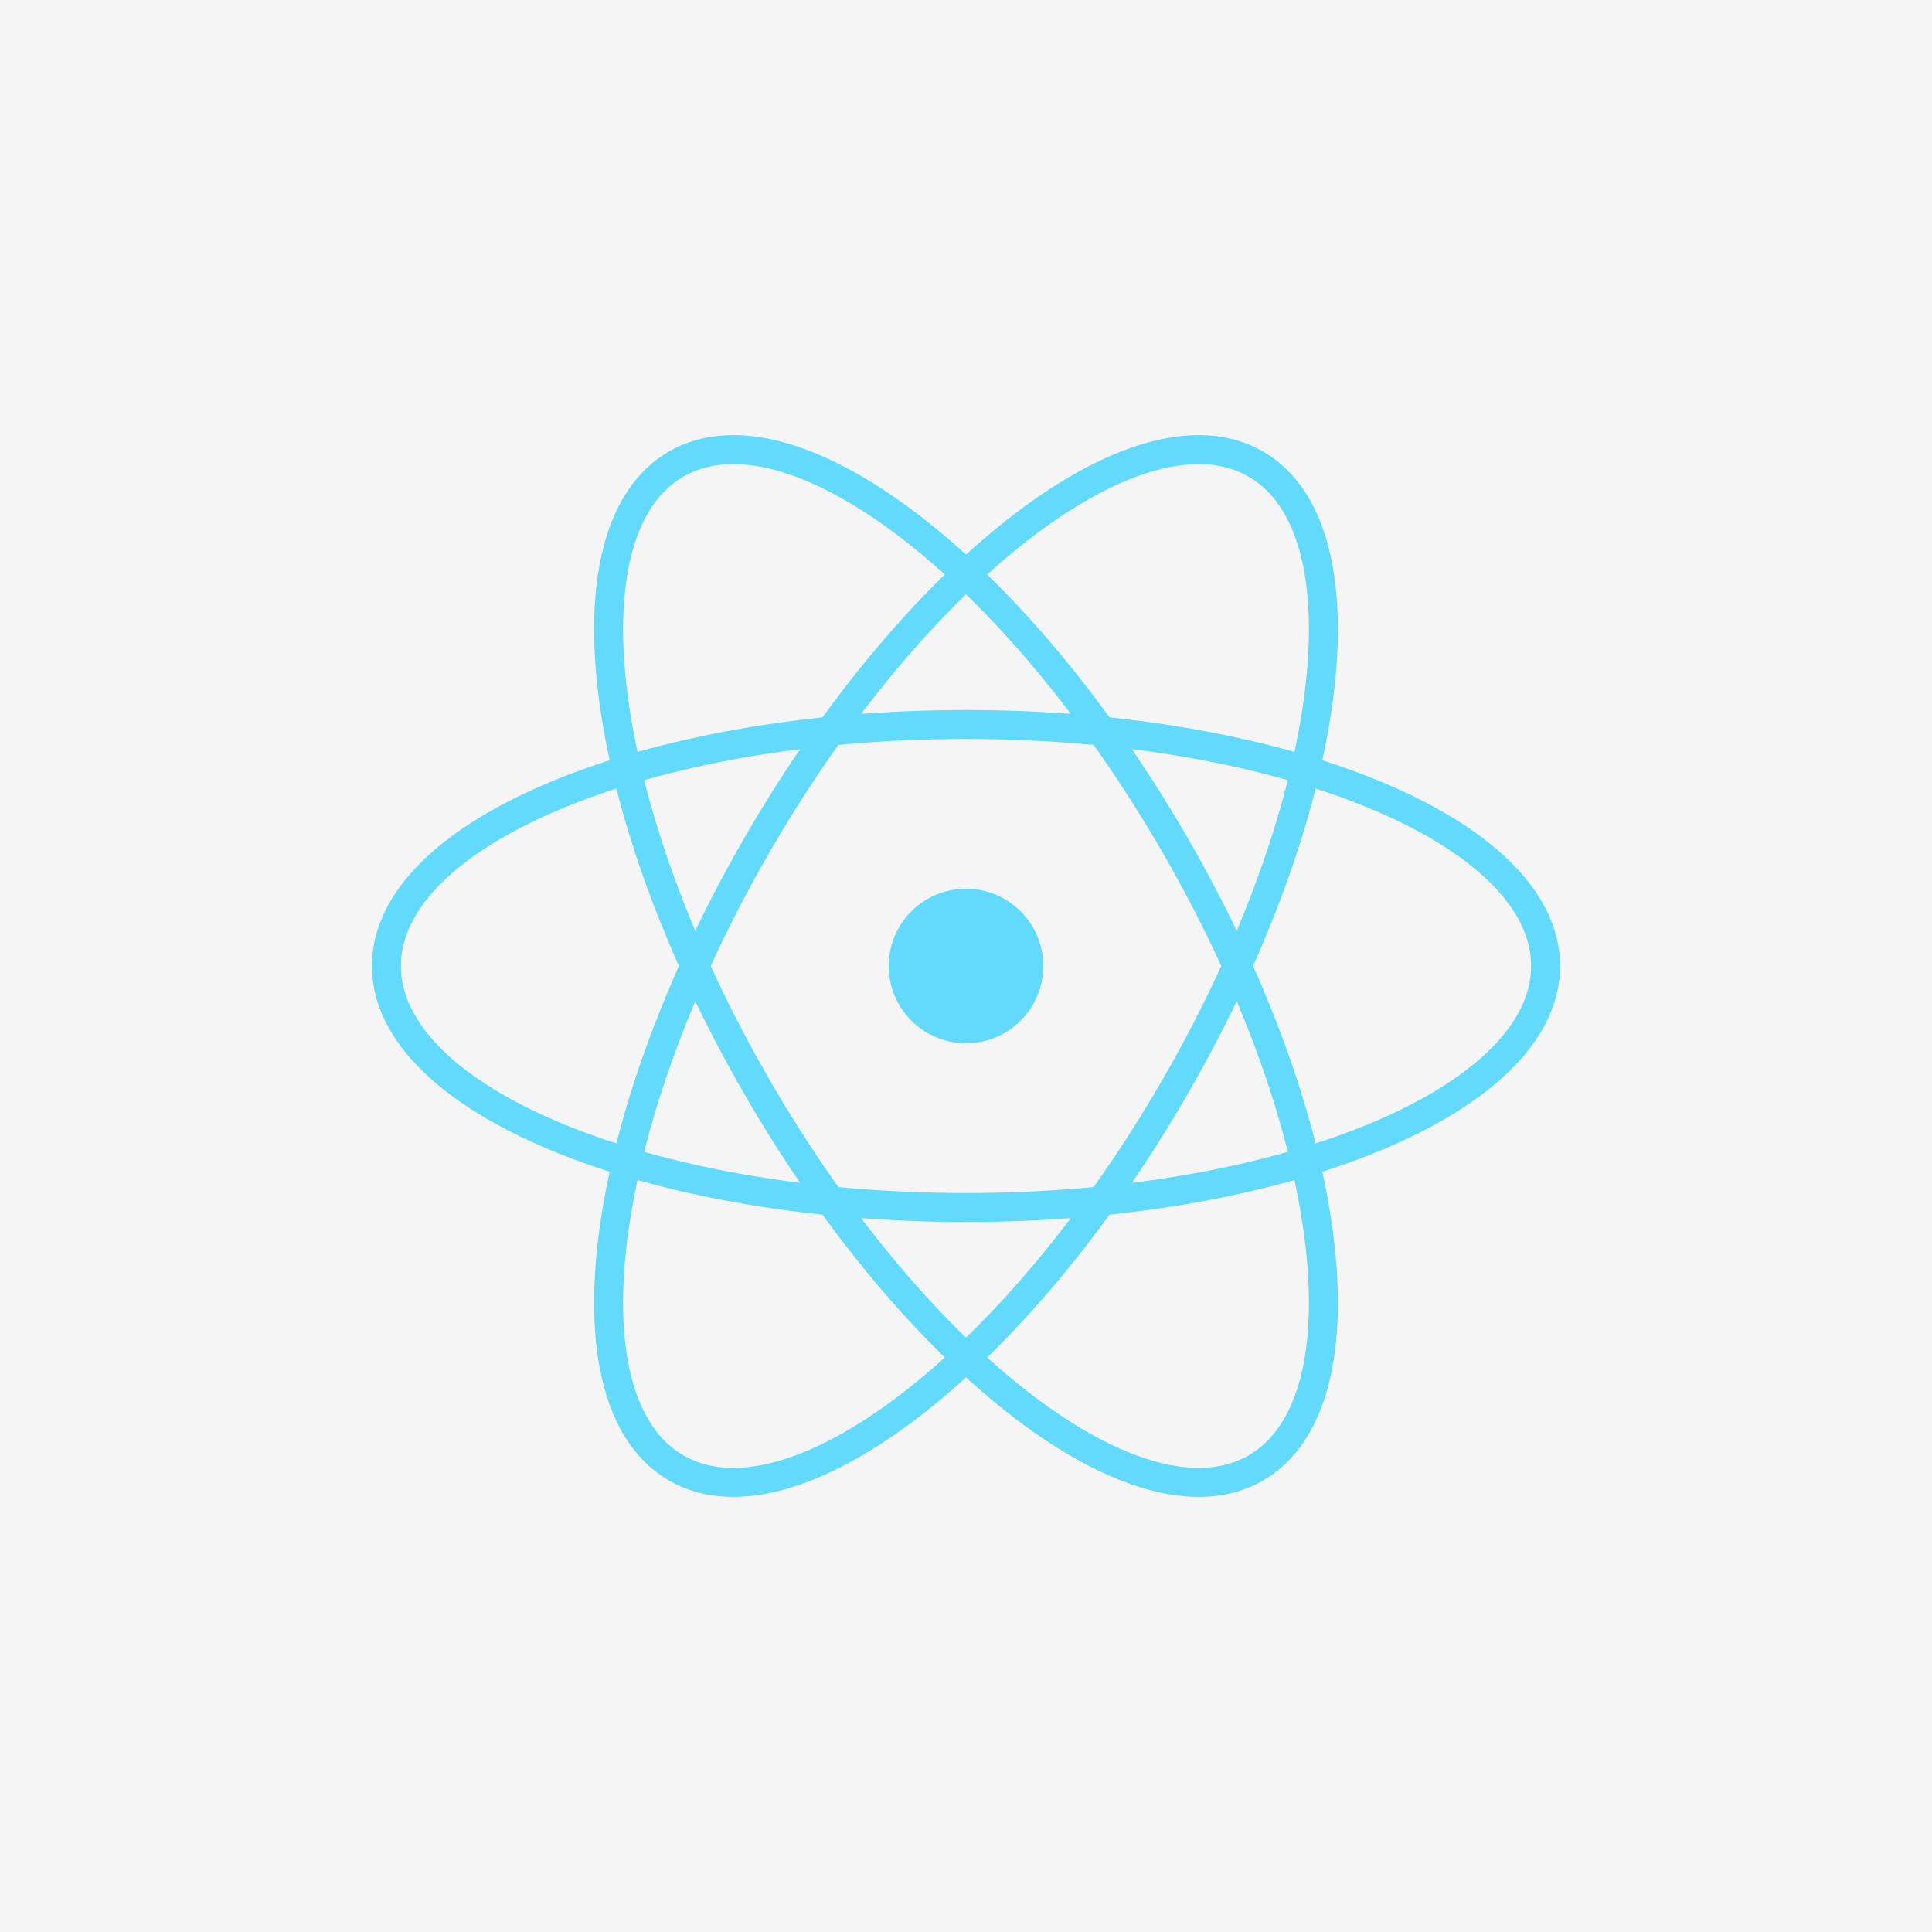
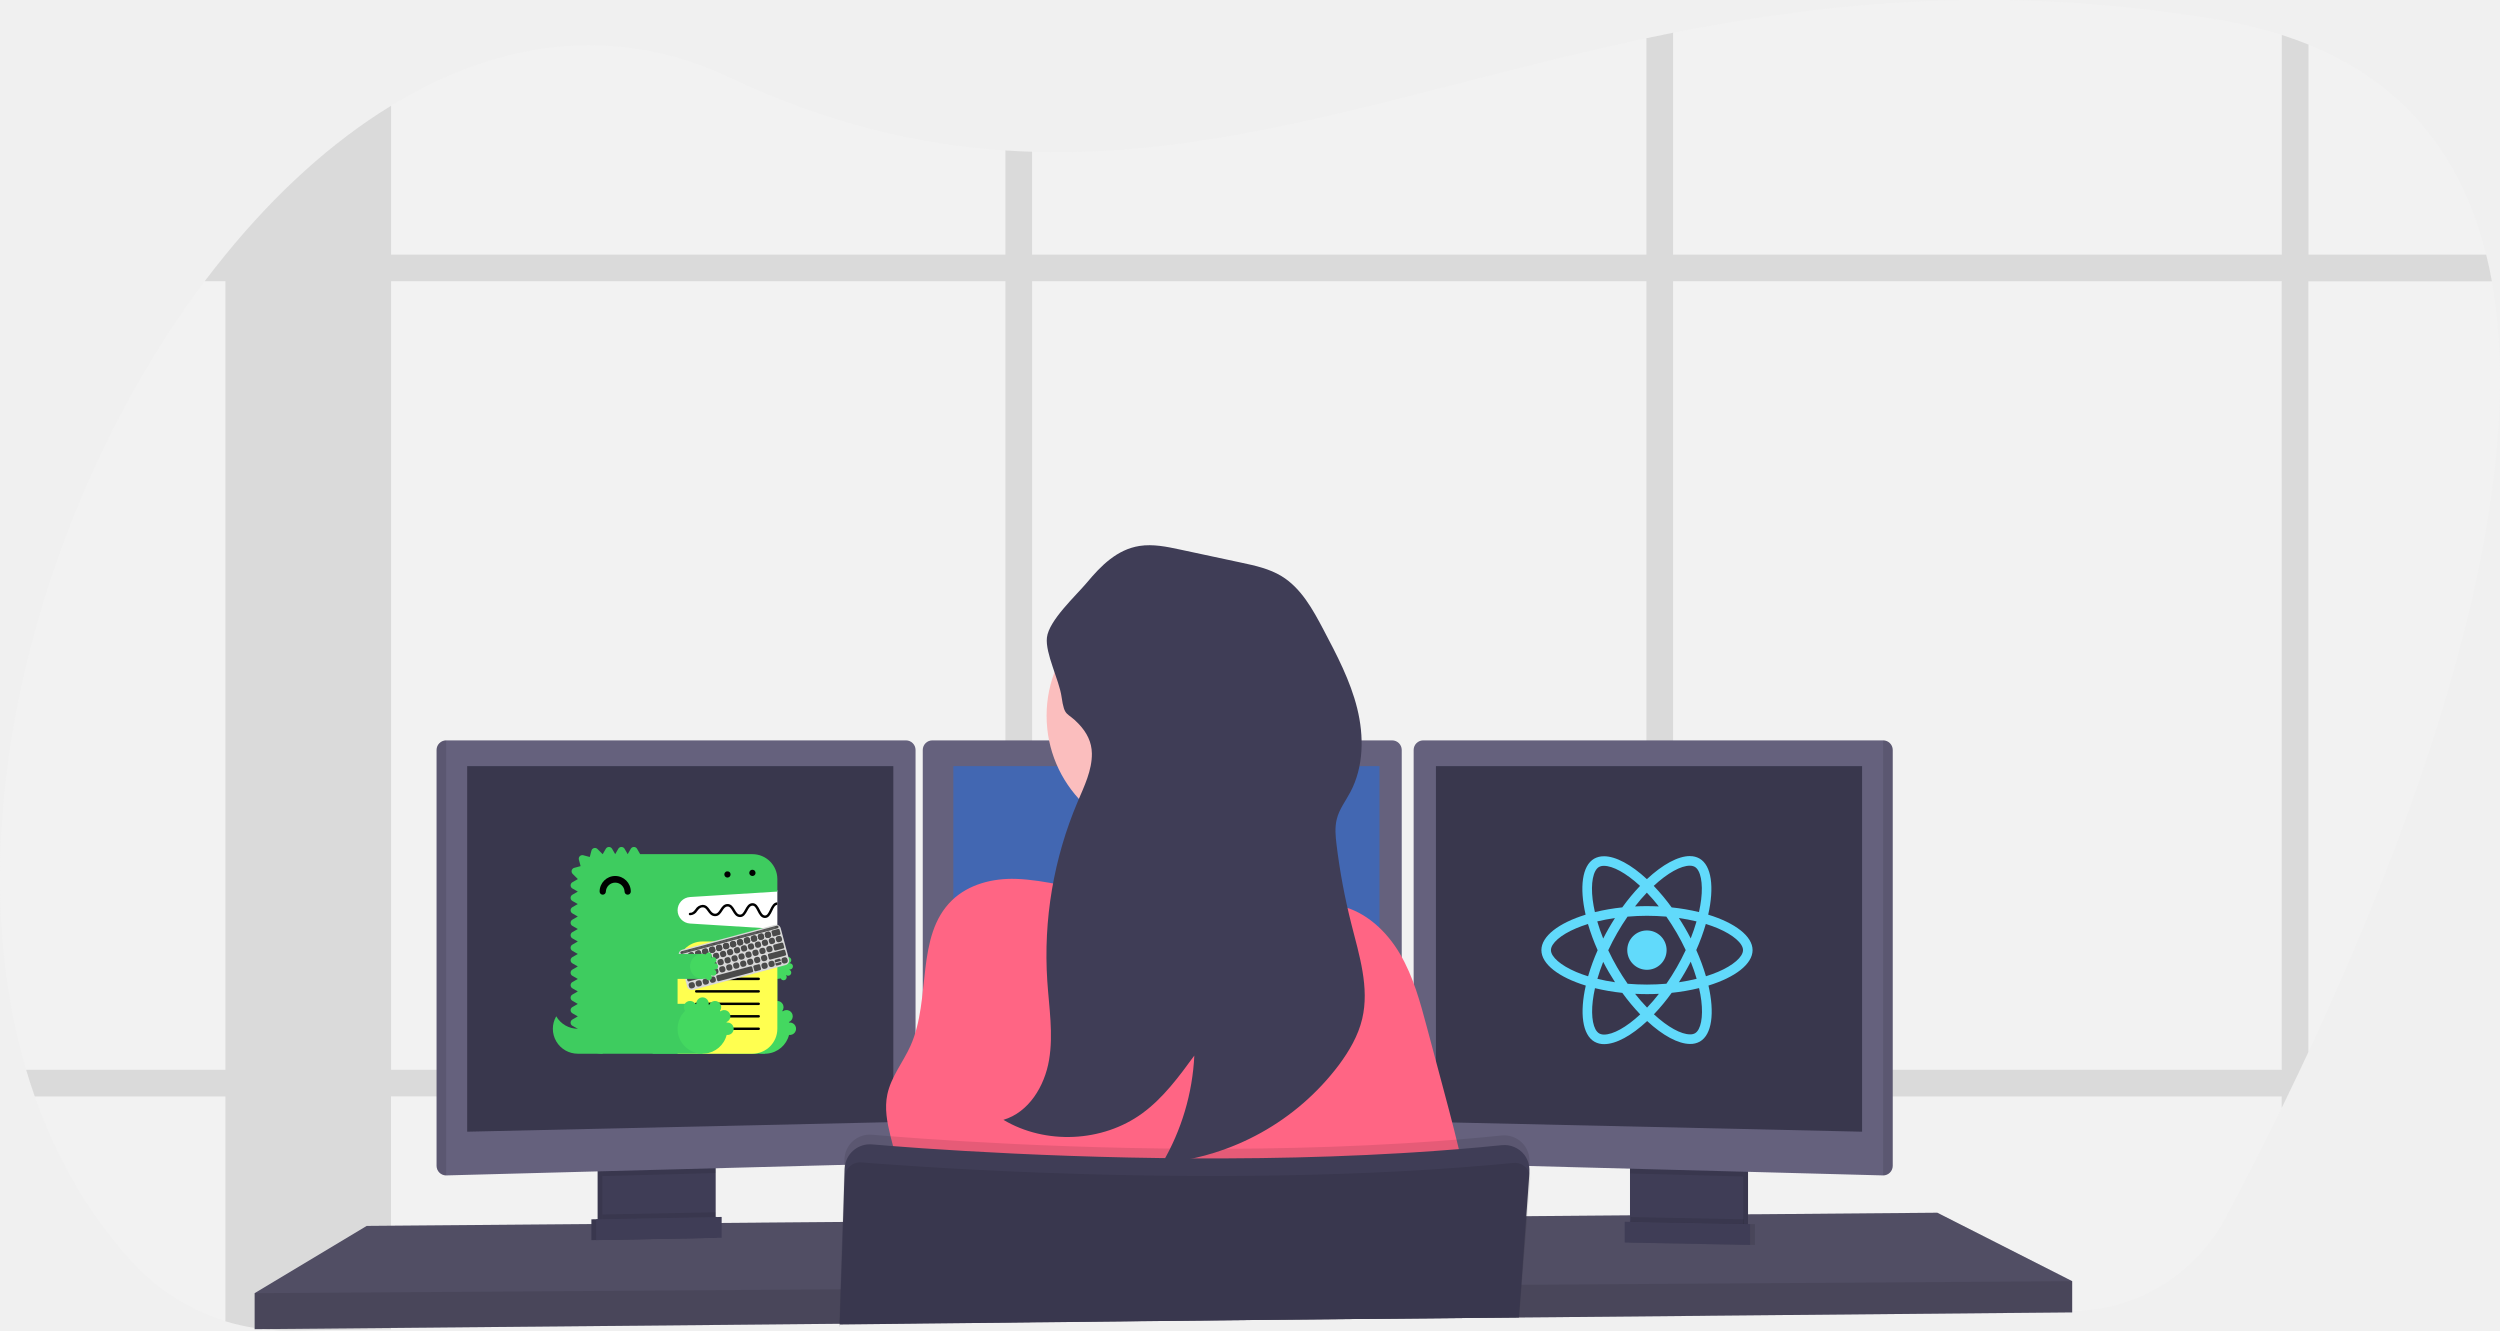
- <svg xmlns="http://www.w3.org/2000/svg" width="200" height="200" viewBox="0 0 200 200" fill="none">
-   <rect width="200" height="200" fill="#F5F5F5" />
-   <circle cx="100" cy="100" r="8" fill="#61DAFB" />
-   <ellipse cx="100" cy="100" rx="60" ry="25" stroke="#61DAFB" stroke-width="3" fill="none" />
-   <ellipse cx="100" cy="100" rx="60" ry="25" stroke="#61DAFB" stroke-width="3" fill="none" transform="rotate(60 100 100)" />
-   <ellipse cx="100" cy="100" rx="60" ry="25" stroke="#61DAFB" stroke-width="3" fill="none" transform="rotate(120 100 100)" />
+ <svg xmlns="http://www.w3.org/2000/svg" width="1041.277" height="554.141" viewBox="0 0 1041.277 554.141">
+   <g id="Group_24" data-name="Group 24" transform="translate(-440 -263)">
+     <g id="Group_23" data-name="Group 23" transform="translate(439.989 262.965)">
+       <path id="Path_299" data-name="Path 299" d="M1040.82,611.12q-1.74,3.75-3.47,7.4-2.7,5.67-5.33,11.12c-.78,1.61-1.56,3.19-2.32,4.77-8.6,17.57-16.63,33.11-23.45,45.89A73.21,73.21,0,0,1,942.44,719l-151.65,1.65h-1.6l-13,.14-11.12.12-34.1.37h-1.38l-17.36.19h-.53l-107,1.16-95.51,1-11.11.12-69,.75H429l-44.75.48h-.48l-141.5,1.53-42.33.46a87.991,87.991,0,0,1-10.79-.54h0c-1.22-.14-2.44-.3-3.65-.49a87.38,87.38,0,0,1-51.29-27.54C116,678.37,102.75,655,93.85,629.64q-1.93-5.49-3.6-11.12C59.44,514.37,97,380,164.6,290.08q4.25-5.64,8.64-11l.07-.08c20.79-25.52,44.1-46.84,68.93-62,44-26.91,92.75-34.49,140.7-11.9,40.57,19.12,78.45,28.11,115.17,30.55,3.71.24,7.42.42,11.11.53,84.23,2.65,163.17-27.7,255.87-47.29,3.69-.78,7.39-1.55,11.12-2.28,66.13-13.16,139.49-20.1,226.73-5.51a189.089,189.089,0,0,1,26.76,6.4q5.77,1.86,11.12,4c41.64,16.94,64.35,48.24,74,87.46q1.37,5.46,2.37,11.11C1134.3,384.41,1084.19,518.23,1040.82,611.12Z" transform="translate(-79.34 -172.91)" fill="#f2f2f2" />
+       <path id="Path_300" data-name="Path 300" d="M576.36,618.52a95.21,95.21,0,0,1-1.87,11.12h93.7V618.52Zm-78.25,62.81,11.11-.09V653.77c-3.81-.17-7.52-.34-11.11-.52ZM265.19,618.52v11.12h198.5V618.52ZM1114.87,279h-74V191.51q-5.35-2.17-11.12-4V279H776.21V186.58c-3.73.73-7.43,1.5-11.12,2.28V279H509.22V236.15c-3.69-.11-7.4-.29-11.11-.53V279H242.24V217c-24.83,15.16-48.14,36.48-68.93,62h-.07v.08q-4.4,5.4-8.64,11h8.64V618.52h-83q1.66,5.63,3.6,11.12h79.39v93.62a87,87,0,0,0,12.2,2.79c1.21.19,2.43.35,3.65.49h0a87.991,87.991,0,0,0,10.79.54l42.33-.46v-97H498.11v94.21l11.11-.12V629.64H765.09V721l11.12-.12V629.64H1029.7v4.77c.76-1.58,1.54-3.16,2.32-4.77q2.63-5.45,5.33-11.12,1.73-3.64,3.47-7.4v-321h76.42Q1116.23,284.43,1114.87,279ZM242.24,618.52V290.08H498.11V618.52Zm267,0V290.08H765.09V618.52Zm520.48,0H776.21V290.08H1029.7Z" transform="translate(-79.34 -172.91)" opacity="0.1" />
+       <path id="Path_301" data-name="Path 301" d="M863.09,533.65v13l-151.92,1.4-1.62.03-57.74.53-1.38.02-17.55.15h-.52l-106.98.99L349.77,551.4h-.15l-44.65.42-.48.01-198.4,1.82v-15l46.65-28,93.6-.78,2-.01.66-.01,2-.03,44.94-.37,2.01-.01.64-.01,2-.01L315,509.3l.38-.01,35.55-.3h.29l277.4-2.34,6.79-.05h.68l5.18-.05,37.65-.31,2-.03,1.85-.02h.96l11.71-.09,2.32-.03,3.11-.02,9.75-.09,15.47-.13,2-.02,3.48-.02h.65l74.71-.64Z" fill="#65617d" />
+       <path id="Path_302" data-name="Path 302" d="M863.09,533.65v13l-151.92,1.4-1.62.03-57.74.53-1.38.02-17.55.15h-.52l-106.98.99L349.77,551.4h-.15l-44.65.42-.48.01-198.4,1.82v-15l46.65-28,93.6-.78,2-.01.66-.01,2-.03,44.94-.37,2.01-.01.64-.01,2-.01L315,509.3l.38-.01,35.55-.3h.29l277.4-2.34,6.79-.05h.68l5.18-.05,37.65-.31,2-.03,1.85-.02h.96l11.71-.09,2.32-.03,3.11-.02,9.75-.09,15.47-.13,2-.02,3.48-.02h.65l74.71-.64Z" opacity="0.2" />
+       <path id="Path_303" data-name="Path 303" d="M375.44,656.57v24.49a6.13,6.13,0,0,1-3.5,5.54,6,6,0,0,1-2.5.6l-34.9.74a6,6,0,0,1-2.7-.57,6.12,6.12,0,0,1-3.57-5.57V656.57Z" transform="translate(-79.34 -172.91)" fill="#3f3d56" />
+       <path id="Path_304" data-name="Path 304" d="M375.44,656.57v24.49a6.13,6.13,0,0,1-3.5,5.54,6,6,0,0,1-2.5.6l-34.9.74a6,6,0,0,1-2.7-.57,6.12,6.12,0,0,1-3.57-5.57V656.57Z" transform="translate(-79.34 -172.91)" opacity="0.1" />
+       <path id="Path_305" data-name="Path 305" d="M377.44,656.57v24.49a6.13,6.13,0,0,1-3.5,5.54,6,6,0,0,1-2.5.6l-34.9.74a6,6,0,0,1-2.7-.57,6.12,6.12,0,0,1-3.57-5.57V656.57Z" transform="translate(-79.34 -172.91)" fill="#3f3d56" />
+       <rect id="Rectangle_137" data-name="Rectangle 137" width="47.17" height="31.5" transform="translate(680.92 483.65)" fill="#3f3d56" />
+       <rect id="Rectangle_138" data-name="Rectangle 138" width="47.17" height="31.5" transform="translate(680.92 483.65)" opacity="0.1" />
+       <rect id="Rectangle_139" data-name="Rectangle 139" width="47.17" height="31.5" transform="translate(678.92 483.65)" fill="#3f3d56" />
+       <path id="Path_306" data-name="Path 306" d="M298.09,483.65v4.97l-47.17,1.26v-6.23Z" opacity="0.1" />
+       <path id="Path_307" data-name="Path 307" d="M460.69,485.27v168.2a4,4,0,0,1-3.85,3.95l-191.65,5.1h-.05a4,4,0,0,1-3.95-3.95V485.27a4,4,0,0,1,3.95-3.95h191.6a4,4,0,0,1,3.95,3.95Z" transform="translate(-79.34 -172.91)" fill="#65617d" />
+       <path id="Path_308" data-name="Path 308" d="M265.19,481.32v181.2h-.05a4,4,0,0,1-3.95-3.95V485.27a4,4,0,0,1,3.95-3.95Z" transform="translate(-79.34 -172.91)" opacity="0.1" />
+       <path id="Path_309" data-name="Path 309" d="M194.59,319.15h177.5V467.4l-177.5,4Z" fill="#39374d" />
+       <path id="Path_310" data-name="Path 310" d="M726.09,483.65v6.41l-47.17-1.26v-5.15Z" opacity="0.1" />
+       <path id="Path_311" data-name="Path 311" d="M867.69,485.27v173.3a4,4,0,0,1-4,3.95h0L672,657.42a4,4,0,0,1-3.85-3.95V485.27a4,4,0,0,1,3.95-3.95H863.7a4,4,0,0,1,3.99,3.95Z" transform="translate(-79.34 -172.91)" fill="#65617d" />
+       <path id="Path_312" data-name="Path 312" d="M867.69,485.27v173.3a4,4,0,0,1-4,3.95h0V481.32h0a4,4,0,0,1,4,3.95Z" transform="translate(-79.34 -172.91)" opacity="0.1" />
+       <path id="Path_313" data-name="Path 313" d="M775.59,319.15H598.09V467.4l177.5,4Z" fill="#39374d" />
+       <path id="Path_314" data-name="Path 314" d="M663.19,485.27v168.2a4,4,0,0,1-3.85,3.95l-191.65,5.1h0a4,4,0,0,1-4-3.95V485.27a4,4,0,0,1,3.95-3.95h191.6A4,4,0,0,1,663.19,485.27Z" transform="translate(-79.34 -172.91)" fill="#65617d" />
+       <path id="Path_315" data-name="Path 315" d="M397.09,319.15h177.5V467.4l-177.5,4Z" fill="#4267b2" />
+       <path id="Path_316" data-name="Path 316" d="M863.09,533.65v13l-151.92,1.4-1.62.03-57.74.53-1.38.02-17.55.15h-.52l-106.98.99L349.77,551.4h-.15l-44.65.42-.48.01-198.4,1.82v-15l202.51-1.33h.48l40.99-.28h.19l283.08-1.87h.29l.17-.01h.47l4.79-.03h1.46l74.49-.5,4.4-.02.98-.01Z" opacity="0.1" />
+       <circle id="Ellipse_111" data-name="Ellipse 111" cx="51.33" cy="51.33" r="51.33" transform="translate(435.93 246.82)" fill="#fbbebe" />
+       <path id="Path_317" data-name="Path 317" d="M617.94,550.07s-99.5,12-90,0c3.44-4.34,4.39-17.2,4.2-31.85-.06-4.45-.22-9.06-.45-13.65-1.1-22-3.75-43.5-3.75-43.5s87-41,77-8.5c-4,13.13-2.69,31.57.35,48.88.89,5.05,1.92,10,3,14.7a344.66,344.66,0,0,0,9.65,33.92Z" transform="translate(-79.34 -172.91)" fill="#fbbebe" />
+       <path id="Path_318" data-name="Path 318" d="M585.47,546c11.51-2.13,23.7-6,34.53-1.54,2.85,1.17,5.47,2.88,8.39,3.86s6.12,1.22,9.16,1.91c10.68,2.42,19.34,10.55,24.9,20s8.44,20.14,11.26,30.72l6.9,25.83c6,22.45,12,45.09,13.39,68.3a2437.506,2437.506,0,0,1-250.84,1.43c5.44-10.34,11-21.31,10.54-33s-7.19-23.22-4.76-34.74c1.55-7.34,6.57-13.39,9.64-20.22,8.75-19.52,1.94-45.79,17.32-60.65,6.92-6.68,17-9.21,26.63-8.89,12.28.41,24.85,4.24,37,6.11C555.09,547.48,569.79,548.88,585.47,546Z" transform="translate(-79.34 -172.91)" fill="#ff6584" />
+       <path id="Path_319" data-name="Path 319" d="M716.37,657.17l-.1,1.43v.1l-.17,2.3-1.33,18.51-1.61,22.3-.46,6.28-1,13.44v.17l-107,1-175.59,1.9v.84h-.14v-1.12l.45-14.36.86-28.06.74-23.79.07-2.37a10.53,10.53,0,0,1,11.42-10.17c4.72.4,10.85.89,18.18,1.41l3,.22c42.33,2.94,120.56,6.74,199.5,2,1.66-.09,3.33-.19,5-.31,12.24-.77,24.47-1.76,36.58-3a10.53,10.53,0,0,1,11.6,11.23Z" transform="translate(-79.34 -172.91)" opacity="0.1" />
+       <path id="Path_320" data-name="Path 320" d="M429.08,725.44v-.84l175.62-1.91,107-1h.3v-.17l1-13.44.43-6,1.64-22.61,1.29-17.9v-.44a10.617,10.617,0,0,0-.11-2.47.3.3,0,0,0,0-.1,10.391,10.391,0,0,0-2-4.64,10.54,10.54,0,0,0-9.42-4c-12.11,1.24-24.34,2.23-36.58,3-1.67.12-3.34.22-5,.31-78.94,4.69-157.17.89-199.5-2l-3-.22c-7.33-.52-13.46-1-18.18-1.41a10.54,10.54,0,0,0-11.24,8.53,11,11,0,0,0-.18,1.64l-.68,22.16L429.54,710l-.44,14.36v1.12Z" transform="translate(-79.34 -172.91)" fill="#3f3d56" />
+       <path id="Path_321" data-name="Path 321" d="M716.67,664.18l-1.23,15.33-1.83,22.85-.46,5.72-1,12.81-.06.64v.17h0l-.15,1.48.11-1.48h-.29l-107,1-175.65,1.9v-.28l.49-14.36,1-28.06.64-18.65A6.36,6.36,0,0,1,434.3,658a6.25,6.25,0,0,1,3.78-.9c2.1.17,4.68.37,7.69.59,4.89.36,10.92.78,17.94,1.22,13,.82,29.31,1.7,48,2.42,52,2,122.2,2.67,188.88-3.17,3-.26,6.1-.55,9.13-.84a6.26,6.26,0,0,1,3.48.66,5.159,5.159,0,0,1,.86.54,6.14,6.14,0,0,1,2,2.46,3.564,3.564,0,0,1,.25.61A6.279,6.279,0,0,1,716.67,664.18Z" transform="translate(-79.34 -172.91)" opacity="0.1" />
+       <path id="Path_322" data-name="Path 322" d="M377.44,677.87v3.19a6.13,6.13,0,0,1-3.5,5.54l-40.1.77a6.12,6.12,0,0,1-3.57-5.57v-3Z" transform="translate(-79.34 -172.91)" opacity="0.1" />
+       <path id="Path_323" data-name="Path 323" d="M298.59,515.57l-52.25,1V507.9l52.25-1Z" fill="#3f3d56" />
+       <path id="Path_324" data-name="Path 324" d="M298.59,515.57l-52.25,1V507.9l52.25-1Z" opacity="0.1" />
+       <path id="Path_325" data-name="Path 325" d="M300.59,515.57l-52.25,1V507.9l52.25-1Z" fill="#3f3d56" />
+       <path id="Path_326" data-name="Path 326" d="M758.56,679.87v3.19a6.13,6.13,0,0,0,3.5,5.54l40.1.77a6.12,6.12,0,0,0,3.57-5.57v-3Z" transform="translate(-79.34 -172.91)" opacity="0.1" />
+       <path id="Path_327" data-name="Path 327" d="M678.72,517.57l52.25,1V509.9l-52.25-1Z" opacity="0.1" />
+       <path id="Path_328" data-name="Path 328" d="M676.72,517.57l52.25,1V509.9l-52.25-1Z" fill="#3f3d56" />
+       <path id="Path_329" data-name="Path 329" d="M534.13,486.79c.08,7-3.16,13.6-5.91,20.07a163.491,163.491,0,0,0-12.66,74.71c.73,11,2.58,22,.73,32.9s-8.43,21.77-19,24.9c17.53,10.45,41.26,9.35,57.76-2.66,8.79-6.4,15.34-15.33,21.75-24.11a97.86,97.86,0,0,1-13.31,44.75A103.43,103.43,0,0,0,637,616.53c4.31-5.81,8.06-12.19,9.72-19.23,3.09-13-1.22-26.51-4.51-39.5a266.055,266.055,0,0,1-6.17-33c-.43-3.56-.78-7.22.1-10.7,1-4.07,3.67-7.51,5.64-11.22,5.6-10.54,5.73-23.3,2.86-34.88s-8.49-22.26-14.06-32.81c-4.46-8.46-9.3-17.31-17.46-22.28-5.1-3.1-11-4.39-16.88-5.64l-25.37-5.43c-5.55-1.19-11.26-2.38-16.87-1.51-9.47,1.48-16.14,8.32-22,15.34-4.59,5.46-15.81,15.71-16.6,22.86-.72,6.59,5.1,17.63,6.09,24.58,1.3,9,2.22,6,7.3,11.52C532,478.05,534.07,482,534.13,486.79Z" transform="translate(-79.34 -172.91)" fill="#3f3d56" />
+     </g>
+     <g id="docusaurus_keytar" transform="translate(670.271 615.768)">
+       <path id="Path_40" data-name="Path 40" d="M99,52h43.635V69.662H99Z" transform="translate(-49.132 -33.936)" fill="#fff" fill-rule="evenodd" />
+       <path id="Path_41" data-name="Path 41" d="M13.389,158.195A10.377,10.377,0,0,1,4.4,153a10.377,10.377,0,0,0,8.988,15.584H23.779V158.195Z" transform="translate(-3 -82.47)" fill="#3ecc5f" fill-rule="evenodd" />
+       <path id="Path_42" data-name="Path 42" d="M66.967,38.083l36.373-2.273V30.615A10.389,10.389,0,0,0,92.95,20.226H46.2l-1.3-2.249a1.5,1.5,0,0,0-2.6,0L41,20.226l-1.3-2.249a1.5,1.5,0,0,0-2.6,0l-1.3,2.249-1.3-2.249a1.5,1.5,0,0,0-2.6,0l-1.3,2.249-.034,0-2.152-2.151a1.5,1.5,0,0,0-2.508.672L25.21,21.4l-2.7-.723a1.5,1.5,0,0,0-1.836,1.837l.722,2.7-2.65.71a1.5,1.5,0,0,0-.673,2.509l2.152,2.152c0,.011,0,.022,0,.033l-2.249,1.3a1.5,1.5,0,0,0,0,2.6l2.249,1.3-2.249,1.3a1.5,1.5,0,0,0,0,2.6L20.226,41l-2.249,1.3a1.5,1.5,0,0,0,0,2.6l2.249,1.3-2.249,1.3a1.5,1.5,0,0,0,0,2.6l2.249,1.3-2.249,1.3a1.5,1.5,0,0,0,0,2.6l2.249,1.3-2.249,1.3a1.5,1.5,0,0,0,0,2.6l2.249,1.3-2.249,1.3a1.5,1.5,0,0,0,0,2.6l2.249,1.3-2.249,1.3a1.5,1.5,0,0,0,0,2.6l2.249,1.3-2.249,1.3a1.5,1.5,0,0,0,0,2.6l2.249,1.3-2.249,1.3a1.5,1.5,0,0,0,0,2.6l2.249,1.3-2.249,1.3a1.5,1.5,0,0,0,0,2.6l2.249,1.3-2.249,1.3a1.5,1.5,0,0,0,0,2.6l2.249,1.3A10.389,10.389,0,0,0,30.615,103.34H92.95A10.389,10.389,0,0,0,103.34,92.95V51.393L66.967,49.12a5.53,5.53,0,0,1,0-11.038" transform="translate(-9.836 -17.226)" fill="#3ecc5f" fill-rule="evenodd" />
+       <path id="Path_43" data-name="Path 43" d="M143,163.779h15.584V143H143Z" transform="translate(-70.275 -77.665)" fill="#3ecc5f" fill-rule="evenodd" />
+       <path id="Path_44" data-name="Path 44" d="M173.779,148.389a2.582,2.582,0,0,0-.332.033c-.02-.078-.038-.156-.06-.234a2.594,2.594,0,1,0-2.567-4.455q-.086-.088-.174-.175a2.593,2.593,0,1,0-4.461-2.569c-.077-.022-.154-.04-.231-.06a2.6,2.6,0,1,0-5.128,0c-.077.02-.154.038-.231.06a2.594,2.594,0,1,0-4.461,2.569,10.384,10.384,0,1,0,17.314,9.992,2.592,2.592,0,1,0,.332-5.161" transform="translate(-75.08 -75.262)" fill="#44d860" fill-rule="evenodd" />
+       <path id="Path_45" data-name="Path 45" d="M153,113.389h15.584V103H153Z" transform="translate(-75.08 -58.444)" fill="#3ecc5f" fill-rule="evenodd" />
+       <path id="Path_46" data-name="Path 46" d="M183.389,108.944a1.3,1.3,0,1,0,0-2.6,1.336,1.336,0,0,0-.166.017c-.01-.039-.019-.078-.03-.117a1.3,1.3,0,0,0-.5-2.5,1.285,1.285,0,0,0-.783.269q-.043-.044-.087-.087a1.285,1.285,0,0,0,.263-.776,1.3,1.3,0,0,0-2.493-.509,5.195,5.195,0,1,0,0,10,1.3,1.3,0,0,0,2.493-.509,1.285,1.285,0,0,0-.263-.776q.044-.043.087-.087a1.285,1.285,0,0,0,.783.269,1.3,1.3,0,0,0,.5-2.5c.011-.038.02-.078.03-.117a1.337,1.337,0,0,0,.166.017" transform="translate(-84.691 -57.894)" fill="#44d860" fill-rule="evenodd" />
+       <path id="Path_47" data-name="Path 47" d="M52.188,48.292a1.3,1.3,0,0,1-1.3-1.3,3.9,3.9,0,0,0-7.792,0,1.3,1.3,0,1,1-2.6,0,6.493,6.493,0,0,1,12.987,0,1.3,1.3,0,0,1-1.3,1.3" transform="translate(-21.02 -28.41)" fill-rule="evenodd" />
+       <path id="Path_48" data-name="Path 48" d="M103,139.752h31.168a10.389,10.389,0,0,0,10.389-10.389V93H113.389A10.389,10.389,0,0,0,103,103.389Z" transform="translate(-51.054 -53.638)" fill="#ffff50" fill-rule="evenodd" />
+       <path id="Path_49" data-name="Path 49" d="M141.1,94.017H115.106a.519.519,0,1,1,0-1.039H141.1a.519.519,0,0,1,0,1.039m0,10.389H115.106a.519.519,0,1,1,0-1.039H141.1a.519.519,0,0,1,0,1.039m0,10.389H115.106a.519.519,0,1,1,0-1.039H141.1a.519.519,0,0,1,0,1.039m0-25.877H115.106a.519.519,0,1,1,0-1.039H141.1a.519.519,0,0,1,0,1.039m0,10.293H115.106a.519.519,0,1,1,0-1.039H141.1a.519.519,0,0,1,0,1.039m0,10.389H115.106a.519.519,0,1,1,0-1.039H141.1a.519.519,0,0,1,0,1.039m7.782-47.993c-.006,0-.011,0-.018,0-1.605.055-2.365,1.66-3.035,3.077-.7,1.48-1.24,2.443-2.126,2.414-.981-.035-1.542-1.144-2.137-2.317-.683-1.347-1.462-2.876-3.1-2.819-1.582.054-2.344,1.451-3.017,2.684-.715,1.313-1.2,2.112-2.141,2.075-1-.036-1.533-.938-2.149-1.981-.686-1.162-1.479-2.467-3.084-2.423-1.555.053-2.319,1.239-2.994,2.286-.713,1.106-1.213,1.781-2.164,1.741-1.025-.036-1.554-.784-2.167-1.65-.688-.973-1.463-2.074-3.062-2.021a3.815,3.815,0,0,0-2.959,1.879c-.64.812-1.14,1.456-2.2,1.415a.52.52,0,0,0-.037,1.039,3.588,3.588,0,0,0,3.05-1.811c.611-.777,1.139-1.448,2.178-1.483,1-.043,1.47.579,2.179,1.582.674.953,1.438,2.033,2.977,2.089,1.612.054,2.387-1.151,3.074-2.217.614-.953,1.144-1.775,2.156-1.81.931-.035,1.438.7,2.153,1.912.674,1.141,1.437,2.434,3.006,2.491,1.623.056,2.407-1.361,3.09-2.616.592-1.085,1.15-2.109,2.14-2.143.931-.022,1.417.829,2.135,2.249.671,1.326,1.432,2.828,3.026,2.886l.088,0c1.592,0,2.347-1.6,3.015-3.01.592-1.252,1.152-2.431,2.113-2.479Z" transform="translate(-55.378 -38.552)" fill-rule="evenodd" />
+       <path id="Path_50" data-name="Path 50" d="M83,163.779h20.779V143H83Z" transform="translate(-41.443 -77.665)" fill="#3ecc5f" fill-rule="evenodd" />
+       <g id="Group_8" data-name="Group 8" transform="matrix(0.966, -0.259, 0.259, 0.966, 51.971, 43.3)">
+         <rect id="Rectangle_3" data-name="Rectangle 3" width="43.906" height="17.333" rx="2" transform="translate(0 0)" fill="#d8d8d8" />
+         <g id="Group_2" data-name="Group 2" transform="translate(0.728 10.948)">
+           <rect id="Rectangle_4" data-name="Rectangle 4" width="2.537" height="2.537" rx="1" transform="translate(7.985 0)" fill="#4a4a4a" />
+           <rect id="Rectangle_5" data-name="Rectangle 5" width="2.537" height="2.537" rx="1" transform="translate(10.991 0)" fill="#4a4a4a" />
+           <rect id="Rectangle_6" data-name="Rectangle 6" width="2.537" height="2.537" rx="1" transform="translate(13.997 0)" fill="#4a4a4a" />
+           <rect id="Rectangle_7" data-name="Rectangle 7" width="2.537" height="2.537" rx="1" transform="translate(17.003 0)" fill="#4a4a4a" />
+           <rect id="Rectangle_8" data-name="Rectangle 8" width="2.537" height="2.537" rx="1" transform="translate(20.009 0)" fill="#4a4a4a" />
+           <rect id="Rectangle_9" data-name="Rectangle 9" width="2.537" height="2.537" rx="1" transform="translate(23.015 0)" fill="#4a4a4a" />
+           <rect id="Rectangle_10" data-name="Rectangle 10" width="2.537" height="2.537" rx="1" transform="translate(26.021 0)" fill="#4a4a4a" />
+           <rect id="Rectangle_11" data-name="Rectangle 11" width="2.537" height="2.537" rx="1" transform="translate(29.028 0)" fill="#4a4a4a" />
+           <rect id="Rectangle_12" data-name="Rectangle 12" width="2.537" height="2.537" rx="1" transform="translate(32.034 0)" fill="#4a4a4a" />
+           <path id="Path_51" data-name="Path 51" d="M.519,0H6.9A.519.519,0,0,1,7.421.52v1.5a.519.519,0,0,1-.519.519H.519A.519.519,0,0,1,0,2.017V.519A.519.519,0,0,1,.519,0ZM35.653,0h6.383a.519.519,0,0,1,.519.519v1.5a.519.519,0,0,1-.519.519H35.652a.519.519,0,0,1-.519-.519V.519A.519.519,0,0,1,35.652,0Z" transform="translate(0 0)" fill="#4a4a4a" fill-rule="evenodd" />
+         </g>
+         <g id="Group_3" data-name="Group 3" transform="translate(0.728 4.878)">
+           <path id="Path_52" data-name="Path 52" d="M.519,0H2.956a.519.519,0,0,1,.519.519v1.5a.519.519,0,0,1-.519.519H.519A.519.519,0,0,1,0,2.017V.519A.519.519,0,0,1,.519,0Z" transform="translate(0 0)" fill="#4a4a4a" fill-rule="evenodd" />
+           <rect id="Rectangle_13" data-name="Rectangle 13" width="2.537" height="2.537" rx="1" transform="translate(3.945 0)" fill="#4a4a4a" />
+           <rect id="Rectangle_14" data-name="Rectangle 14" width="2.537" height="2.537" rx="1" transform="translate(6.951 0)" fill="#4a4a4a" />
+           <rect id="Rectangle_15" data-name="Rectangle 15" width="2.537" height="2.537" rx="1" transform="translate(9.958 0)" fill="#4a4a4a" />
+           <rect id="Rectangle_16" data-name="Rectangle 16" width="2.537" height="2.537" rx="1" transform="translate(12.964 0)" fill="#4a4a4a" />
+           <rect id="Rectangle_17" data-name="Rectangle 17" width="2.537" height="2.537" rx="1" transform="translate(15.97 0)" fill="#4a4a4a" />
+           <rect id="Rectangle_18" data-name="Rectangle 18" width="2.537" height="2.537" rx="1" transform="translate(18.976 0)" fill="#4a4a4a" />
+           <rect id="Rectangle_19" data-name="Rectangle 19" width="2.537" height="2.537" rx="1" transform="translate(21.982 0)" fill="#4a4a4a" />
+           <rect id="Rectangle_20" data-name="Rectangle 20" width="2.537" height="2.537" rx="1" transform="translate(24.988 0)" fill="#4a4a4a" />
+           <rect id="Rectangle_21" data-name="Rectangle 21" width="2.537" height="2.537" rx="1" transform="translate(27.994 0)" fill="#4a4a4a" />
+           <rect id="Rectangle_22" data-name="Rectangle 22" width="2.537" height="2.537" rx="1" transform="translate(31 0)" fill="#4a4a4a" />
+           <rect id="Rectangle_23" data-name="Rectangle 23" width="2.537" height="2.537" rx="1" transform="translate(34.006 0)" fill="#4a4a4a" />
+           <rect id="Rectangle_24" data-name="Rectangle 24" width="2.537" height="2.537" rx="1" transform="translate(37.012 0)" fill="#4a4a4a" />
+           <rect id="Rectangle_25" data-name="Rectangle 25" width="2.537" height="2.537" rx="1" transform="translate(40.018 0)" fill="#4a4a4a" />
+         </g>
+         <g id="Group_4" data-name="Group 4" transform="translate(43.283 4.538) rotate(180)">
+           <path id="Path_53" data-name="Path 53" d="M.519,0H2.956a.519.519,0,0,1,.519.519v1.5a.519.519,0,0,1-.519.519H.519A.519.519,0,0,1,0,2.017V.519A.519.519,0,0,1,.519,0Z" transform="translate(0 0)" fill="#4a4a4a" fill-rule="evenodd" />
+           <rect id="Rectangle_26" data-name="Rectangle 26" width="2.537" height="2.537" rx="1" transform="translate(3.945 0)" fill="#4a4a4a" />
+           <rect id="Rectangle_27" data-name="Rectangle 27" width="2.537" height="2.537" rx="1" transform="translate(6.951 0)" fill="#4a4a4a" />
+           <rect id="Rectangle_28" data-name="Rectangle 28" width="2.537" height="2.537" rx="1" transform="translate(9.958 0)" fill="#4a4a4a" />
+           <rect id="Rectangle_29" data-name="Rectangle 29" width="2.537" height="2.537" rx="1" transform="translate(12.964 0)" fill="#4a4a4a" />
+           <rect id="Rectangle_30" data-name="Rectangle 30" width="2.537" height="2.537" rx="1" transform="translate(15.97 0)" fill="#4a4a4a" />
+           <rect id="Rectangle_31" data-name="Rectangle 31" width="2.537" height="2.537" rx="1" transform="translate(18.976 0)" fill="#4a4a4a" />
+           <rect id="Rectangle_32" data-name="Rectangle 32" width="2.537" height="2.537" rx="1" transform="translate(21.982 0)" fill="#4a4a4a" />
+           <rect id="Rectangle_33" data-name="Rectangle 33" width="2.537" height="2.537" rx="1" transform="translate(24.988 0)" fill="#4a4a4a" />
+           <rect id="Rectangle_34" data-name="Rectangle 34" width="2.537" height="2.537" rx="1" transform="translate(27.994 0)" fill="#4a4a4a" />
+           <rect id="Rectangle_35" data-name="Rectangle 35" width="2.537" height="2.537" rx="1" transform="translate(31.001 0)" fill="#4a4a4a" />
+           <rect id="Rectangle_36" data-name="Rectangle 36" width="2.537" height="2.537" rx="1" transform="translate(34.007 0)" fill="#4a4a4a" />
+           <rect id="Rectangle_37" data-name="Rectangle 37" width="2.537" height="2.537" rx="1" transform="translate(37.013 0)" fill="#4a4a4a" />
+           <rect id="Rectangle_38" data-name="Rectangle 38" width="2.537" height="2.537" rx="1" transform="translate(40.018 0)" fill="#4a4a4a" />
+           <rect id="Rectangle_39" data-name="Rectangle 39" width="2.537" height="2.537" rx="1" transform="translate(3.945 0)" fill="#4a4a4a" />
+           <rect id="Rectangle_40" data-name="Rectangle 40" width="2.537" height="2.537" rx="1" transform="translate(6.951 0)" fill="#4a4a4a" />
+           <rect id="Rectangle_41" data-name="Rectangle 41" width="2.537" height="2.537" rx="1" transform="translate(9.958 0)" fill="#4a4a4a" />
+           <rect id="Rectangle_42" data-name="Rectangle 42" width="2.537" height="2.537" rx="1" transform="translate(12.964 0)" fill="#4a4a4a" />
+           <rect id="Rectangle_43" data-name="Rectangle 43" width="2.537" height="2.537" rx="1" transform="translate(15.97 0)" fill="#4a4a4a" />
+           <rect id="Rectangle_44" data-name="Rectangle 44" width="2.537" height="2.537" rx="1" transform="translate(18.976 0)" fill="#4a4a4a" />
+           <rect id="Rectangle_45" data-name="Rectangle 45" width="2.537" height="2.537" rx="1" transform="translate(21.982 0)" fill="#4a4a4a" />
+           <rect id="Rectangle_46" data-name="Rectangle 46" width="2.537" height="2.537" rx="1" transform="translate(24.988 0)" fill="#4a4a4a" />
+           <rect id="Rectangle_47" data-name="Rectangle 47" width="2.537" height="2.537" rx="1" transform="translate(27.994 0)" fill="#4a4a4a" />
+           <rect id="Rectangle_48" data-name="Rectangle 48" width="2.537" height="2.537" rx="1" transform="translate(31.001 0)" fill="#4a4a4a" />
+           <rect id="Rectangle_49" data-name="Rectangle 49" width="2.537" height="2.537" rx="1" transform="translate(34.007 0)" fill="#4a4a4a" />
+           <rect id="Rectangle_50" data-name="Rectangle 50" width="2.537" height="2.537" rx="1" transform="translate(37.013 0)" fill="#4a4a4a" />
+           <rect id="Rectangle_51" data-name="Rectangle 51" width="2.537" height="2.537" rx="1" transform="translate(40.018 0)" fill="#4a4a4a" />
+         </g>
+         <g id="Group_6" data-name="Group 6" transform="translate(0.728 7.883)">
+           <path id="Path_54" data-name="Path 54" d="M.519,0h3.47a.519.519,0,0,1,.519.519v1.5a.519.519,0,0,1-.519.519H.519A.519.519,0,0,1,0,2.017V.52A.519.519,0,0,1,.519,0Z" transform="translate(0 0)" fill="#4a4a4a" fill-rule="evenodd" />
+           <g id="Group_5" data-name="Group 5" transform="translate(5.073 0)">
+             <rect id="Rectangle_52" data-name="Rectangle 52" width="2.537" height="2.537" rx="1" transform="translate(0 0)" fill="#4a4a4a" />
+             <rect id="Rectangle_53" data-name="Rectangle 53" width="2.537" height="2.537" rx="1" transform="translate(3.006 0)" fill="#4a4a4a" />
+             <rect id="Rectangle_54" data-name="Rectangle 54" width="2.537" height="2.537" rx="1" transform="translate(6.012 0)" fill="#4a4a4a" />
+             <rect id="Rectangle_55" data-name="Rectangle 55" width="2.537" height="2.537" rx="1" transform="translate(9.018 0)" fill="#4a4a4a" />
+             <rect id="Rectangle_56" data-name="Rectangle 56" width="2.537" height="2.537" rx="1" transform="translate(12.025 0)" fill="#4a4a4a" />
+             <rect id="Rectangle_57" data-name="Rectangle 57" width="2.537" height="2.537" rx="1" transform="translate(15.031 0)" fill="#4a4a4a" />
+             <rect id="Rectangle_58" data-name="Rectangle 58" width="2.537" height="2.537" rx="1" transform="translate(18.037 0)" fill="#4a4a4a" />
+             <rect id="Rectangle_59" data-name="Rectangle 59" width="2.537" height="2.537" rx="1" transform="translate(21.042 0)" fill="#4a4a4a" />
+             <rect id="Rectangle_60" data-name="Rectangle 60" width="2.537" height="2.537" rx="1" transform="translate(24.049 0)" fill="#4a4a4a" />
+             <rect id="Rectangle_61" data-name="Rectangle 61" width="2.537" height="2.537" rx="1" transform="translate(27.055 0)" fill="#4a4a4a" />
+             <rect id="Rectangle_62" data-name="Rectangle 62" width="2.537" height="2.537" rx="1" transform="translate(30.061 0)" fill="#4a4a4a" />
+           </g>
+           <path id="Path_55" data-name="Path 55" d="M.52,0H3.8a.519.519,0,0,1,.519.519v1.5a.519.519,0,0,1-.519.519H.519A.519.519,0,0,1,0,2.017V.52A.519.519,0,0,1,.519,0Z" transform="translate(38.234 0)" fill="#4a4a4a" fill-rule="evenodd" />
+         </g>
+         <g id="Group_7" data-name="Group 7" transform="translate(0.728 14.084)">
+           <rect id="Rectangle_63" data-name="Rectangle 63" width="2.537" height="2.537" rx="1" transform="translate(0 0)" fill="#4a4a4a" />
+           <rect id="Rectangle_64" data-name="Rectangle 64" width="2.537" height="2.537" rx="1" transform="translate(3.006 0)" fill="#4a4a4a" />
+           <rect id="Rectangle_65" data-name="Rectangle 65" width="2.537" height="2.537" rx="1" transform="translate(6.012 0)" fill="#4a4a4a" />
+           <rect id="Rectangle_66" data-name="Rectangle 66" width="2.537" height="2.537" rx="1" transform="translate(9.018 0)" fill="#4a4a4a" />
+           <path id="Path_56" data-name="Path 56" d="M.519,0H14.981A.519.519,0,0,1,15.5.519v1.5a.519.519,0,0,1-.519.519H.519A.519.519,0,0,1,0,2.018V.519A.519.519,0,0,1,.519,0Zm15.97,0h1.874a.519.519,0,0,1,.519.519v1.5a.519.519,0,0,1-.519.519H16.489a.519.519,0,0,1-.519-.519V.519A.519.519,0,0,1,16.489,0Z" transform="translate(12.024 0)" fill="#4a4a4a" fill-rule="evenodd" />
+           <rect id="Rectangle_67" data-name="Rectangle 67" width="2.537" height="2.537" rx="1" transform="translate(31.376 0)" fill="#4a4a4a" />
+           <rect id="Rectangle_68" data-name="Rectangle 68" width="2.537" height="2.537" rx="1" transform="translate(34.382 0)" fill="#4a4a4a" />
+           <rect id="Rectangle_69" data-name="Rectangle 69" width="2.537" height="2.537" rx="1" transform="translate(40.018 0)" fill="#4a4a4a" />
+           <path id="Path_57" data-name="Path 57" d="M2.537,0V.561a.519.519,0,0,1-.519.519H.519A.519.519,0,0,1,0,.561V0Z" transform="translate(39.736 1.08) rotate(180)" fill="#4a4a4a" />
+           <path id="Path_58" data-name="Path 58" d="M2.537,0V.561a.519.519,0,0,1-.519.519H.519A.519.519,0,0,1,0,.561V0Z" transform="translate(37.2 1.456)" fill="#4a4a4a" />
+         </g>
+         <rect id="Rectangle_70" data-name="Rectangle 70" width="42.273" height="1.127" rx="0.564" transform="translate(0.915 0.556)" fill="#4a4a4a" />
+         <rect id="Rectangle_71" data-name="Rectangle 71" width="2.37" height="0.752" rx="0.376" transform="translate(1.949 0.744)" fill="#d8d8d8" opacity="0.136" />
+         <rect id="Rectangle_72" data-name="Rectangle 72" width="2.37" height="0.752" rx="0.376" transform="translate(5.193 0.744)" fill="#d8d8d8" opacity="0.136" />
+         <rect id="Rectangle_73" data-name="Rectangle 73" width="2.37" height="0.752" rx="0.376" transform="translate(7.688 0.744)" fill="#d8d8d8" opacity="0.136" />
+         <rect id="Rectangle_74" data-name="Rectangle 74" width="2.37" height="0.752" rx="0.376" transform="translate(10.183 0.744)" fill="#d8d8d8" opacity="0.136" />
+         <rect id="Rectangle_75" data-name="Rectangle 75" width="2.37" height="0.752" rx="0.376" transform="translate(12.679 0.744)" fill="#d8d8d8" opacity="0.136" />
+         <rect id="Rectangle_76" data-name="Rectangle 76" width="2.37" height="0.752" rx="0.376" transform="translate(15.797 0.744)" fill="#d8d8d8" opacity="0.136" />
+         <rect id="Rectangle_77" data-name="Rectangle 77" width="2.37" height="0.752" rx="0.376" transform="translate(18.292 0.744)" fill="#d8d8d8" opacity="0.136" />
+         <rect id="Rectangle_78" data-name="Rectangle 78" width="2.37" height="0.752" rx="0.376" transform="translate(20.788 0.744)" fill="#d8d8d8" opacity="0.136" />
+         <rect id="Rectangle_79" data-name="Rectangle 79" width="2.37" height="0.752" rx="0.376" transform="translate(23.283 0.744)" fill="#d8d8d8" opacity="0.136" />
+         <rect id="Rectangle_80" data-name="Rectangle 80" width="2.37" height="0.752" rx="0.376" transform="translate(26.402 0.744)" fill="#d8d8d8" opacity="0.136" />
+         <rect id="Rectangle_81" data-name="Rectangle 81" width="2.37" height="0.752" rx="0.376" transform="translate(28.897 0.744)" fill="#d8d8d8" opacity="0.136" />
+         <rect id="Rectangle_82" data-name="Rectangle 82" width="2.37" height="0.752" rx="0.376" transform="translate(31.393 0.744)" fill="#d8d8d8" opacity="0.136" />
+         <rect id="Rectangle_83" data-name="Rectangle 83" width="2.37" height="0.752" rx="0.376" transform="translate(34.512 0.744)" fill="#d8d8d8" opacity="0.136" />
+         <rect id="Rectangle_84" data-name="Rectangle 84" width="2.37" height="0.752" rx="0.376" transform="translate(37.007 0.744)" fill="#d8d8d8" opacity="0.136" />
+         <rect id="Rectangle_85" data-name="Rectangle 85" width="2.37" height="0.752" rx="0.376" transform="translate(39.502 0.744)" fill="#d8d8d8" opacity="0.136" />
+       </g>
+       <path id="Path_59" data-name="Path 59" d="M123.779,148.389a2.583,2.583,0,0,0-.332.033c-.02-.078-.038-.156-.06-.234a2.594,2.594,0,1,0-2.567-4.455q-.086-.088-.174-.175a2.593,2.593,0,1,0-4.461-2.569c-.077-.022-.154-.04-.231-.06a2.6,2.6,0,1,0-5.128,0c-.077.02-.154.038-.231.06a2.594,2.594,0,1,0-4.461,2.569,10.384,10.384,0,1,0,17.314,9.992,2.592,2.592,0,1,0,.332-5.161" transform="translate(-51.054 -75.262)" fill="#44d860" fill-rule="evenodd" />
+       <path id="Path_60" data-name="Path 60" d="M83,113.389h20.779V103H83Z" transform="translate(-41.443 -58.444)" fill="#3ecc5f" fill-rule="evenodd" />
+       <path id="Path_61" data-name="Path 61" d="M123.389,108.944a1.3,1.3,0,1,0,0-2.6,1.338,1.338,0,0,0-.166.017c-.01-.039-.019-.078-.03-.117a1.3,1.3,0,0,0-.5-2.5,1.285,1.285,0,0,0-.783.269q-.043-.044-.087-.087a1.285,1.285,0,0,0,.263-.776,1.3,1.3,0,0,0-2.493-.509,5.195,5.195,0,1,0,0,10,1.3,1.3,0,0,0,2.493-.509,1.285,1.285,0,0,0-.263-.776q.044-.043.087-.087a1.285,1.285,0,0,0,.783.269,1.3,1.3,0,0,0,.5-2.5c.011-.038.02-.078.03-.117a1.335,1.335,0,0,0,.166.017" transform="translate(-55.859 -57.894)" fill="#44d860" fill-rule="evenodd" />
+       <path id="Path_62" data-name="Path 62" d="M141.8,38.745a1.41,1.41,0,0,1-.255-.026,1.309,1.309,0,0,1-.244-.073,1.349,1.349,0,0,1-.224-.119,1.967,1.967,0,0,1-.2-.161,1.52,1.52,0,0,1-.161-.2,1.282,1.282,0,0,1-.218-.722,1.41,1.41,0,0,1,.026-.255,1.5,1.5,0,0,1,.072-.244,1.364,1.364,0,0,1,.12-.223,1.252,1.252,0,0,1,.358-.358,1.349,1.349,0,0,1,.224-.119,1.309,1.309,0,0,1,.244-.073,1.2,1.2,0,0,1,.509,0,1.262,1.262,0,0,1,.468.192,1.968,1.968,0,0,1,.2.161,1.908,1.908,0,0,1,.161.2,1.322,1.322,0,0,1,.12.223,1.361,1.361,0,0,1,.1.5,1.317,1.317,0,0,1-.379.919,1.968,1.968,0,0,1-.2.161,1.346,1.346,0,0,1-.223.119,1.332,1.332,0,0,1-.5.1m10.389-.649a1.326,1.326,0,0,1-.92-.379,1.979,1.979,0,0,1-.161-.2,1.282,1.282,0,0,1-.218-.722,1.326,1.326,0,0,1,.379-.919,1.967,1.967,0,0,1,.2-.161,1.351,1.351,0,0,1,.224-.119,1.308,1.308,0,0,1,.244-.073,1.2,1.2,0,0,1,.509,0,1.262,1.262,0,0,1,.468.192,1.967,1.967,0,0,1,.2.161,1.326,1.326,0,0,1,.379.919,1.461,1.461,0,0,1-.026.255,1.323,1.323,0,0,1-.073.244,1.847,1.847,0,0,1-.119.223,1.911,1.911,0,0,1-.161.2,1.967,1.967,0,0,1-.2.161,1.294,1.294,0,0,1-.722.218" transform="translate(-69.074 -26.006)" fill-rule="evenodd" />
+     </g>
+     <g id="React-icon" transform="translate(906.3 541.56)">
+       <path id="Path_330" data-name="Path 330" d="M263.668,117.179c0-5.827-7.3-11.35-18.487-14.775,2.582-11.4,1.434-20.477-3.622-23.382a7.861,7.861,0,0,0-4.016-1v4a4.152,4.152,0,0,1,2.044.466c2.439,1.4,3.5,6.724,2.672,13.574-.2,1.685-.52,3.461-.914,5.272a86.9,86.9,0,0,0-11.386-1.954,87.469,87.469,0,0,0-7.459-8.965c5.845-5.433,11.332-8.41,15.062-8.41V78h0c-4.931,0-11.386,3.514-17.913,9.611-6.527-6.061-12.982-9.539-17.913-9.539v4c3.712,0,9.216,2.959,15.062,8.356a84.687,84.687,0,0,0-7.405,8.947,83.732,83.732,0,0,0-11.4,1.972c-.412-1.793-.717-3.532-.932-5.2-.843-6.85.2-12.175,2.618-13.592a3.991,3.991,0,0,1,2.062-.466v-4h0a8,8,0,0,0-4.052,1c-5.039,2.9-6.168,11.96-3.568,23.328-11.153,3.443-18.415,8.947-18.415,14.757,0,5.828,7.3,11.35,18.487,14.775-2.582,11.4-1.434,20.477,3.622,23.382a7.882,7.882,0,0,0,4.034,1c4.931,0,11.386-3.514,17.913-9.611,6.527,6.061,12.982,9.539,17.913,9.539a8,8,0,0,0,4.052-1c5.039-2.9,6.168-11.96,3.568-23.328C256.406,128.511,263.668,122.988,263.668,117.179Zm-23.346-11.96c-.663,2.313-1.488,4.7-2.421,7.083-.735-1.434-1.506-2.869-2.349-4.3-.825-1.434-1.7-2.833-2.582-4.2C235.517,104.179,237.974,104.645,240.323,105.219Zm-8.212,19.1c-1.4,2.421-2.833,4.716-4.321,6.85-2.672.233-5.379.359-8.1.359-2.708,0-5.415-.126-8.069-.341q-2.232-3.2-4.339-6.814-2.044-3.523-3.73-7.136c1.112-2.4,2.367-4.805,3.712-7.154,1.4-2.421,2.833-4.716,4.321-6.85,2.672-.233,5.379-.359,8.1-.359,2.708,0,5.415.126,8.069.341q2.232,3.2,4.339,6.814,2.044,3.523,3.73,7.136C234.692,119.564,233.455,121.966,232.11,124.315Zm5.792-2.331c.968,2.4,1.793,4.805,2.474,7.136-2.349.574-4.823,1.058-7.387,1.434.879-1.381,1.757-2.8,2.582-4.25C236.4,124.871,237.167,123.419,237.9,121.984ZM219.72,141.116a73.921,73.921,0,0,1-4.985-5.738c1.614.072,3.263.126,4.931.126,1.685,0,3.353-.036,4.985-.126A69.993,69.993,0,0,1,219.72,141.116ZM206.38,130.555c-2.546-.377-5-.843-7.352-1.417.663-2.313,1.488-4.7,2.421-7.083.735,1.434,1.506,2.869,2.349,4.3S205.5,129.192,206.38,130.555ZM219.63,93.241a73.924,73.924,0,0,1,4.985,5.738c-1.614-.072-3.263-.126-4.931-.126-1.686,0-3.353.036-4.985.126A69.993,69.993,0,0,1,219.63,93.241ZM206.362,103.8c-.879,1.381-1.757,2.8-2.582,4.25-.825,1.434-1.6,2.869-2.331,4.3-.968-2.4-1.793-4.805-2.474-7.136C201.323,104.663,203.8,104.179,206.362,103.8Zm-16.227,22.449c-6.348-2.708-10.454-6.258-10.454-9.073s4.106-6.383,10.454-9.073c1.542-.663,3.228-1.255,4.967-1.811a86.122,86.122,0,0,0,4.034,10.92,84.9,84.9,0,0,0-3.981,10.866C193.38,127.525,191.694,126.915,190.134,126.252Zm9.647,25.623c-2.439-1.4-3.5-6.724-2.672-13.574.2-1.686.52-3.461.914-5.272a86.9,86.9,0,0,0,11.386,1.954,87.465,87.465,0,0,0,7.459,8.965c-5.845,5.433-11.332,8.41-15.062,8.41A4.279,4.279,0,0,1,199.781,151.875Zm42.532-13.663c.843,6.85-.2,12.175-2.618,13.592a3.99,3.99,0,0,1-2.062.466c-3.712,0-9.216-2.959-15.062-8.356a84.689,84.689,0,0,0,7.405-8.947,83.731,83.731,0,0,0,11.4-1.972A50.194,50.194,0,0,1,242.313,138.212Zm6.9-11.96c-1.542.663-3.228,1.255-4.967,1.811a86.12,86.12,0,0,0-4.034-10.92,84.9,84.9,0,0,0,3.981-10.866c1.775.556,3.461,1.165,5.039,1.829,6.348,2.708,10.454,6.258,10.454,9.073C259.67,119.994,255.564,123.562,249.216,126.252Z" fill="#61dafb" />
+       <path id="Path_331" data-name="Path 331" d="M320.8,78.4Z" transform="translate(-119.082 -0.328)" fill="#61dafb" />
+       <circle id="Ellipse_112" data-name="Ellipse 112" cx="8.194" cy="8.194" r="8.194" transform="translate(211.472 108.984)" fill="#61dafb" />
+       <path id="Path_332" data-name="Path 332" d="M520.5,78.1Z" transform="translate(-282.975 -0.082)" fill="#61dafb" />
+     </g>
+   </g>
</svg>
